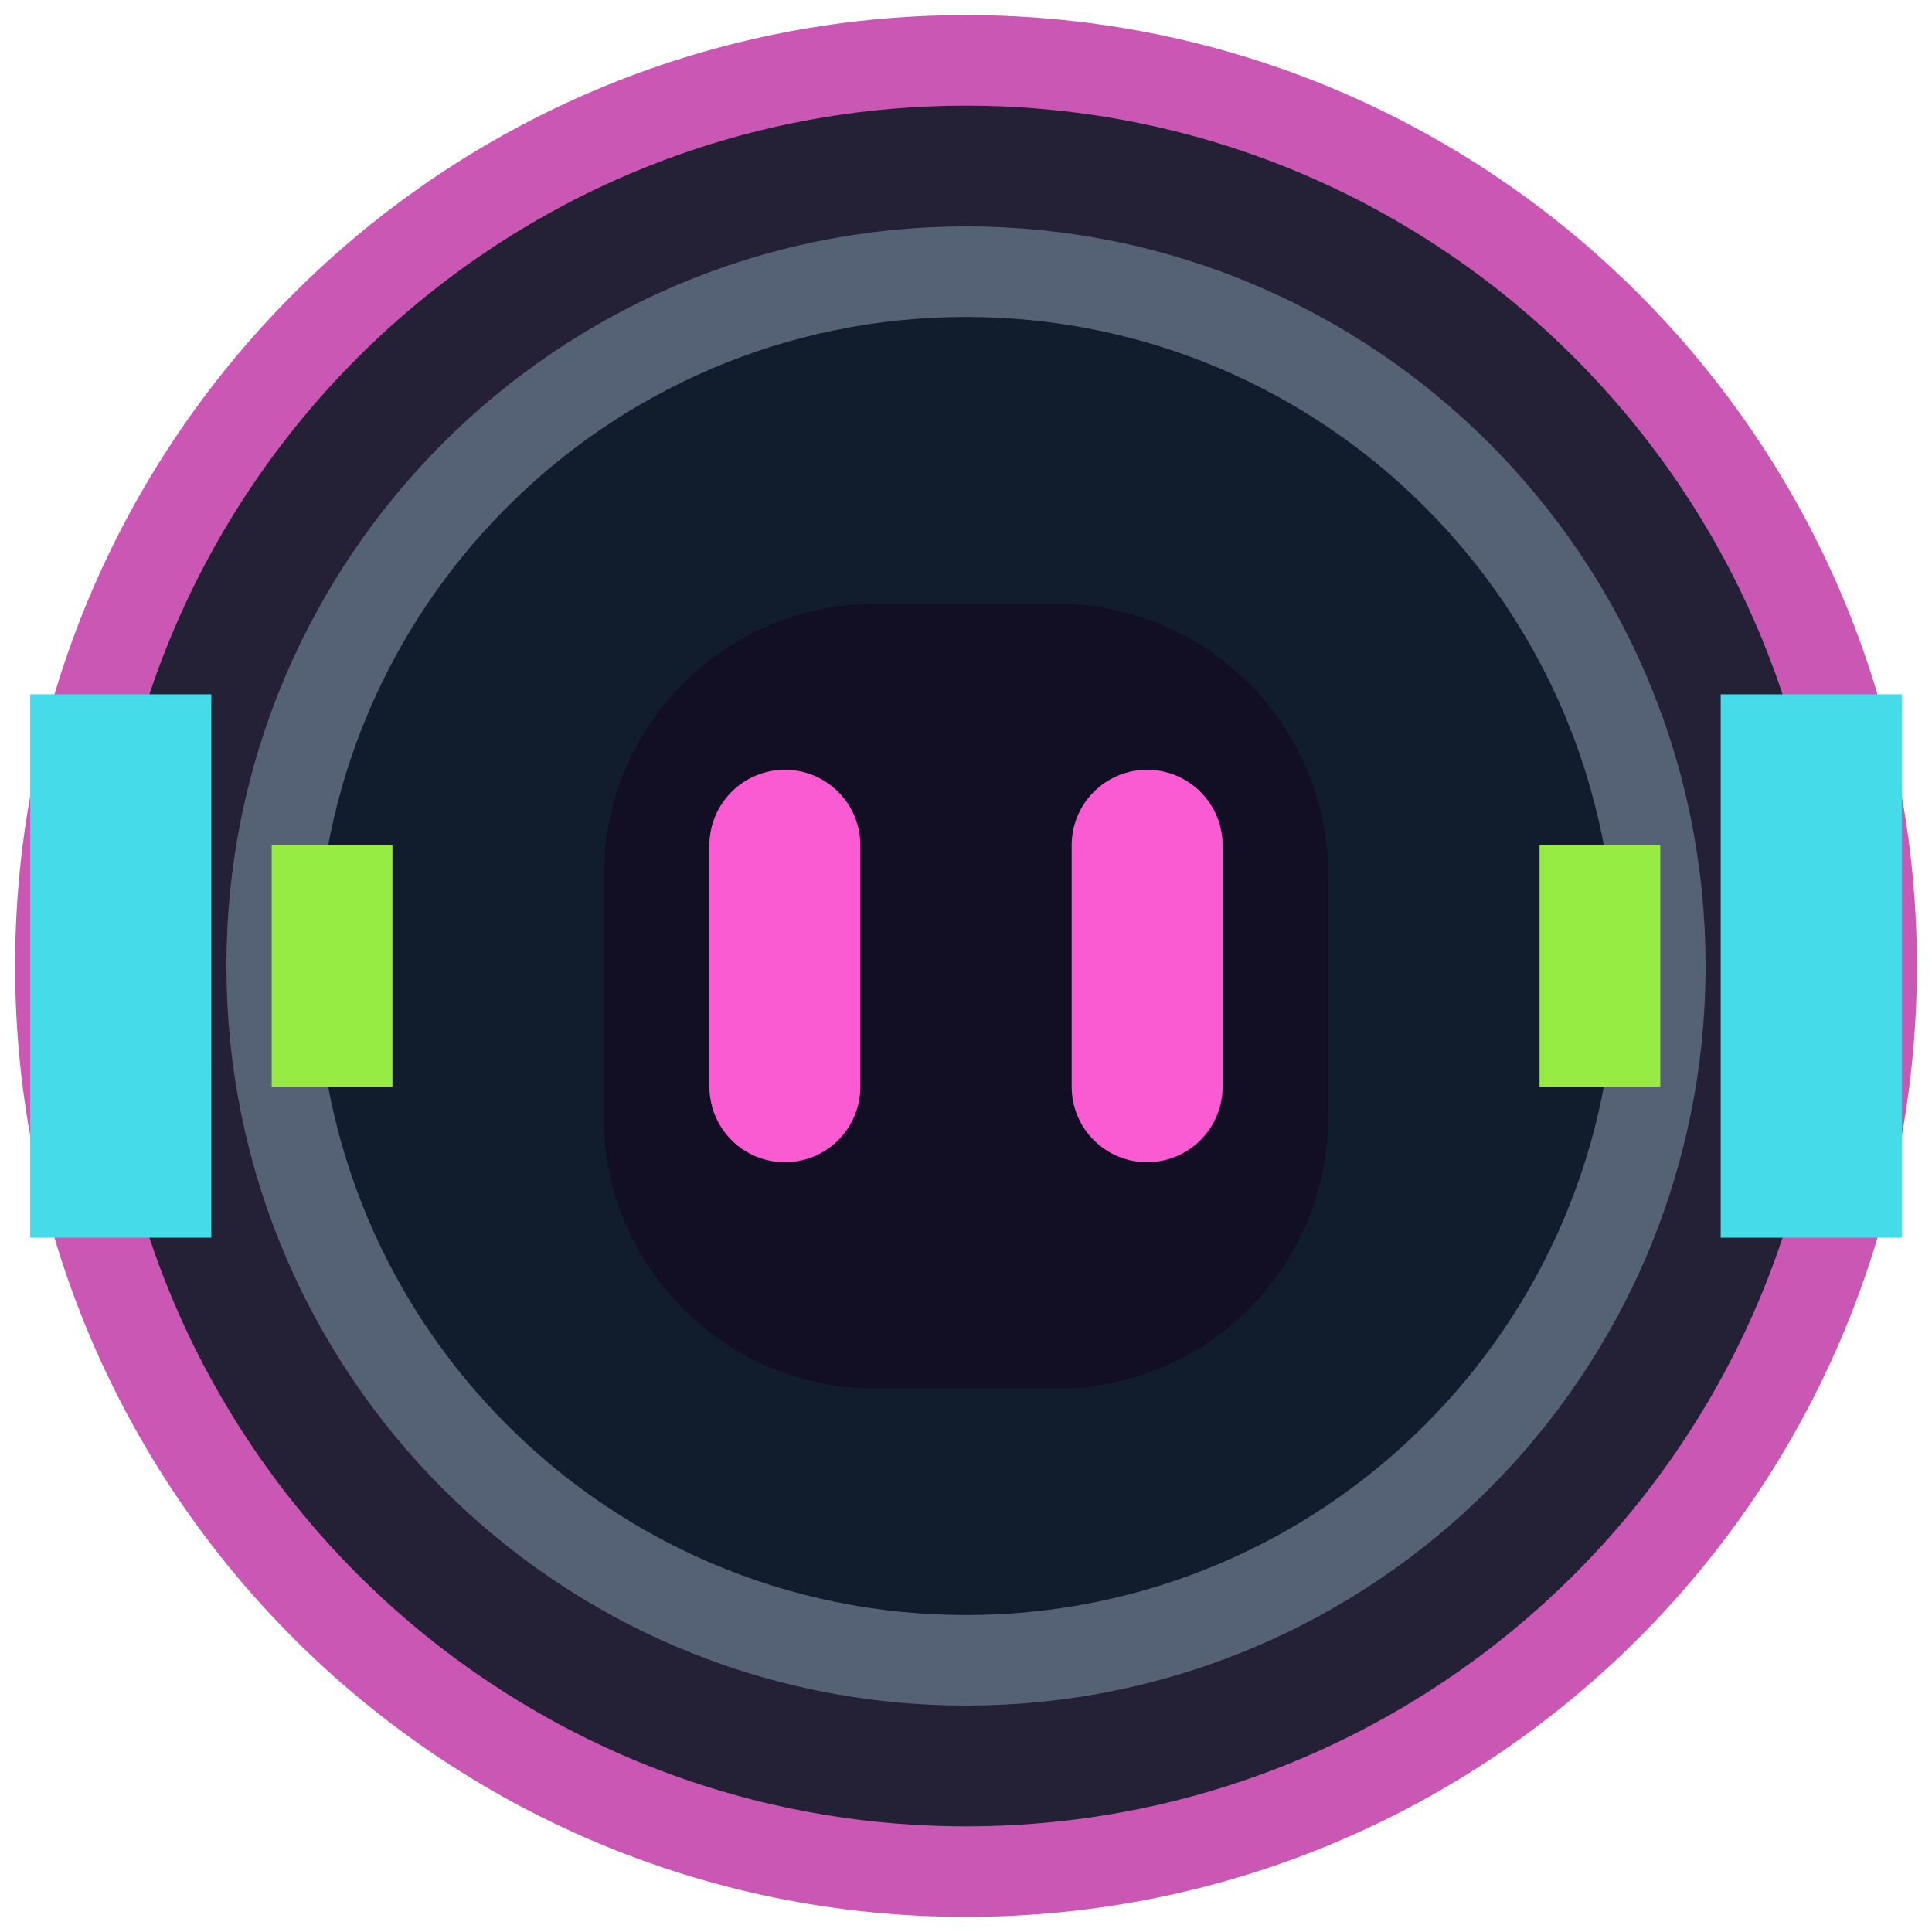
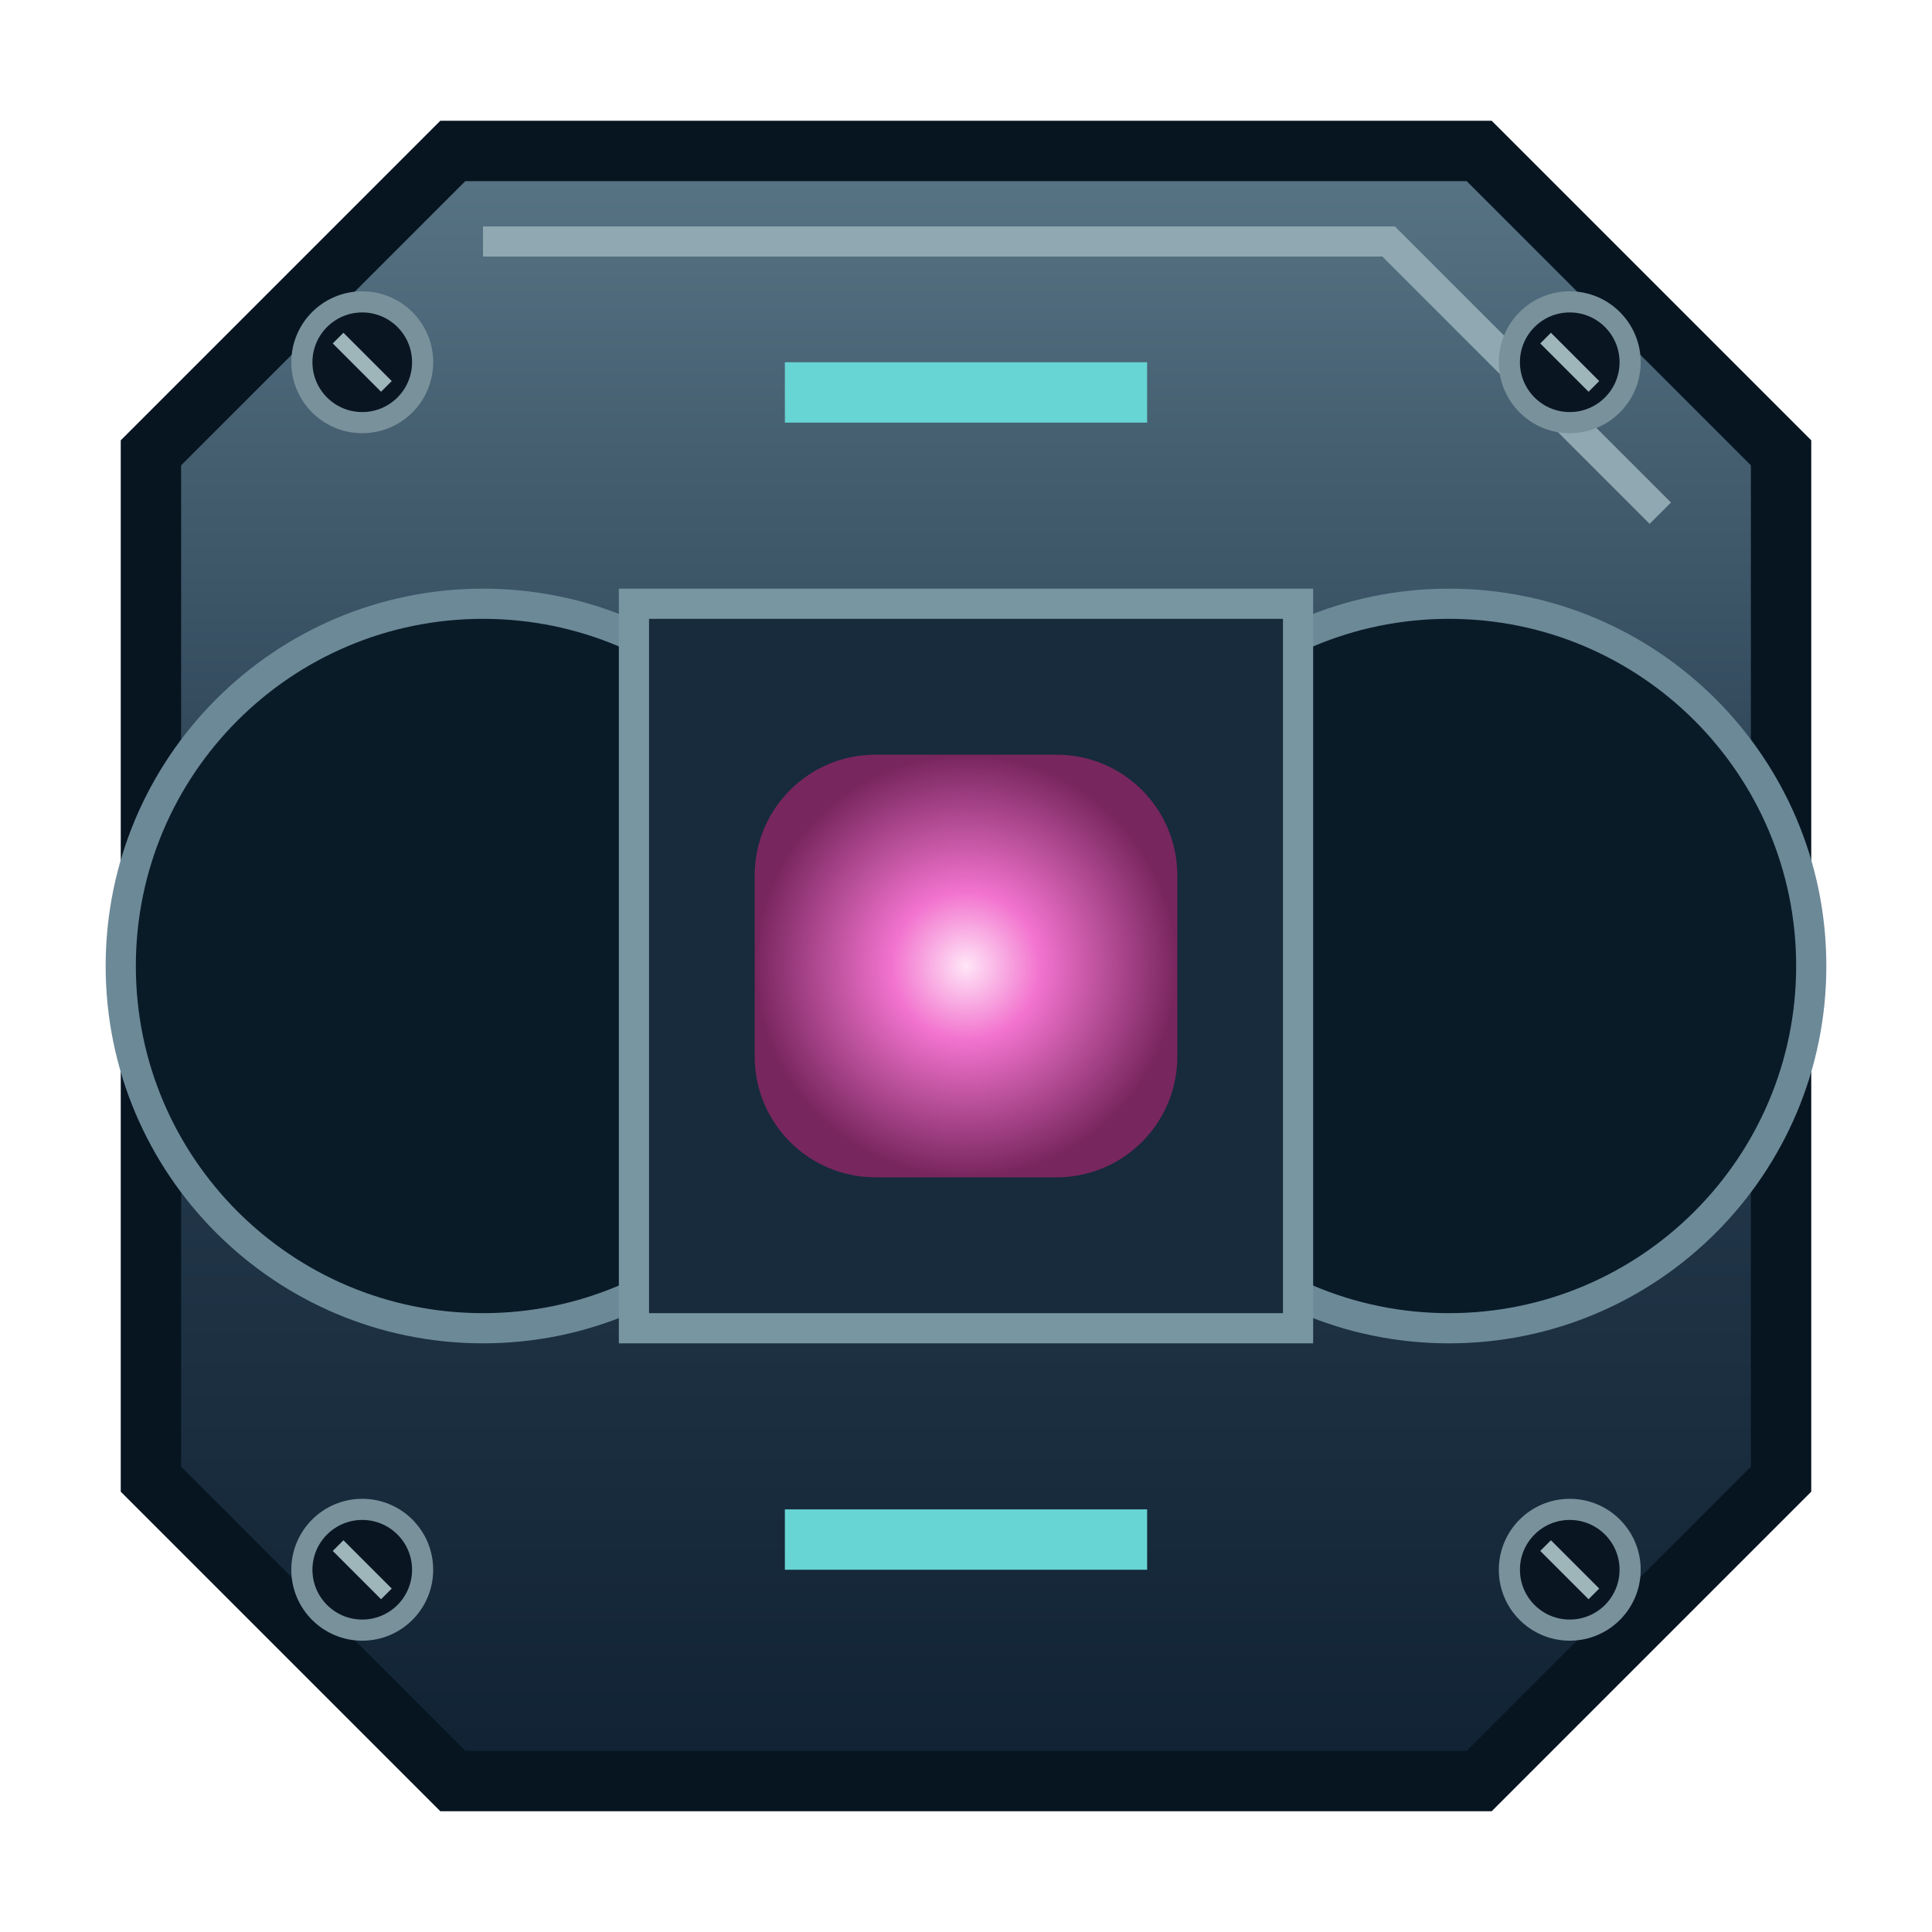
<svg xmlns="http://www.w3.org/2000/svg" width="64" height="64" viewBox="0 0 64 64">
-   <circle cx="32" cy="32" r="30" fill="#242036" stroke="#c957b3" stroke-width="3" />
-   <circle cx="32" cy="32" r="23" fill="#111d2c" stroke="#556276" stroke-width="3" />
-   <path fill="#45dbe9" d="M1 23h6v18H1zm56 0h6v18h-6z" />
-   <path fill="#96ec42" d="M9 28h4v8H9zm42 0h4v8h-4z" />
-   <rect x="20" y="20" width="24" height="26" rx="9" fill="#120e23" />
-   <path stroke="#fa5bd2" stroke-width="5" stroke-linecap="round" d="M26 28v8m12-8v8" />
+   <defs>
+     <linearGradient id="metal" x2="0" y2="1">
+       <stop stop-color="#587586" />
+       <stop offset=".45" stop-color="#293f52" />
+       <stop offset="1" stop-color="#102233" />
+     </linearGradient>
+     <linearGradient id="blade" x2="1" y2="1">
+       <stop stop-color="#d0dee1" />
+       <stop offset=".45" stop-color="#7899a9" />
+       <stop offset=".5" stop-color="#385769" />
+       <stop offset="1" stop-color="#182f40" />
+     </linearGradient>
+     <radialGradient id="core">
+       <stop stop-color="#ffe5f7" />
+       <stop offset=".35" stop-color="#f273ce" />
+       <stop offset="1" stop-color="#78265e" />
+     </radialGradient>
+   </defs>
+   <path d="M15 5h34l10 10v34L49 59H15L5 49V15z" fill="url(#metal)" stroke="#071521" stroke-width="2" />
+   <path d="M16 8h30l9 9" fill="none" stroke="#8fa8b1" />
+   <circle cx="16" cy="32" r="12" fill="#0a1b28" stroke="#6c8998" />
+   <circle cx="48" cy="32" r="12" fill="#0a1b28" stroke="#6c8998" />
+   <path d="M21 20h22v24H21z" fill="#172b3d" stroke="#7895a2" />
+   <rect x="25" y="25" width="14" height="14" rx="4" fill="url(#core)" />
+   <path d="M26 13h12m-12 38h12" stroke="#67d5d4" stroke-width="2" />
+   <circle cx="12" cy="12" r="2" fill="#091622" stroke="#79919b" stroke-width=".7" />
+   <path d="M11.2 11.2l1.6 1.6" stroke="#9eb5ba" stroke-width=".5" />
+   <circle cx="52" cy="12" r="2" fill="#091622" stroke="#79919b" stroke-width=".7" />
+   <path d="M51.2 11.2l1.6 1.6" stroke="#9eb5ba" stroke-width=".5" />
+   <circle cx="12" cy="52" r="2" fill="#091622" stroke="#79919b" stroke-width=".7" />
+   <path d="M11.2 51.2l1.6 1.6" stroke="#9eb5ba" stroke-width=".5" />
+   <circle cx="52" cy="52" r="2" fill="#091622" stroke="#79919b" stroke-width=".7" />
+   <path d="M51.2 51.2l1.6 1.6" stroke="#9eb5ba" stroke-width=".5" />
</svg>
